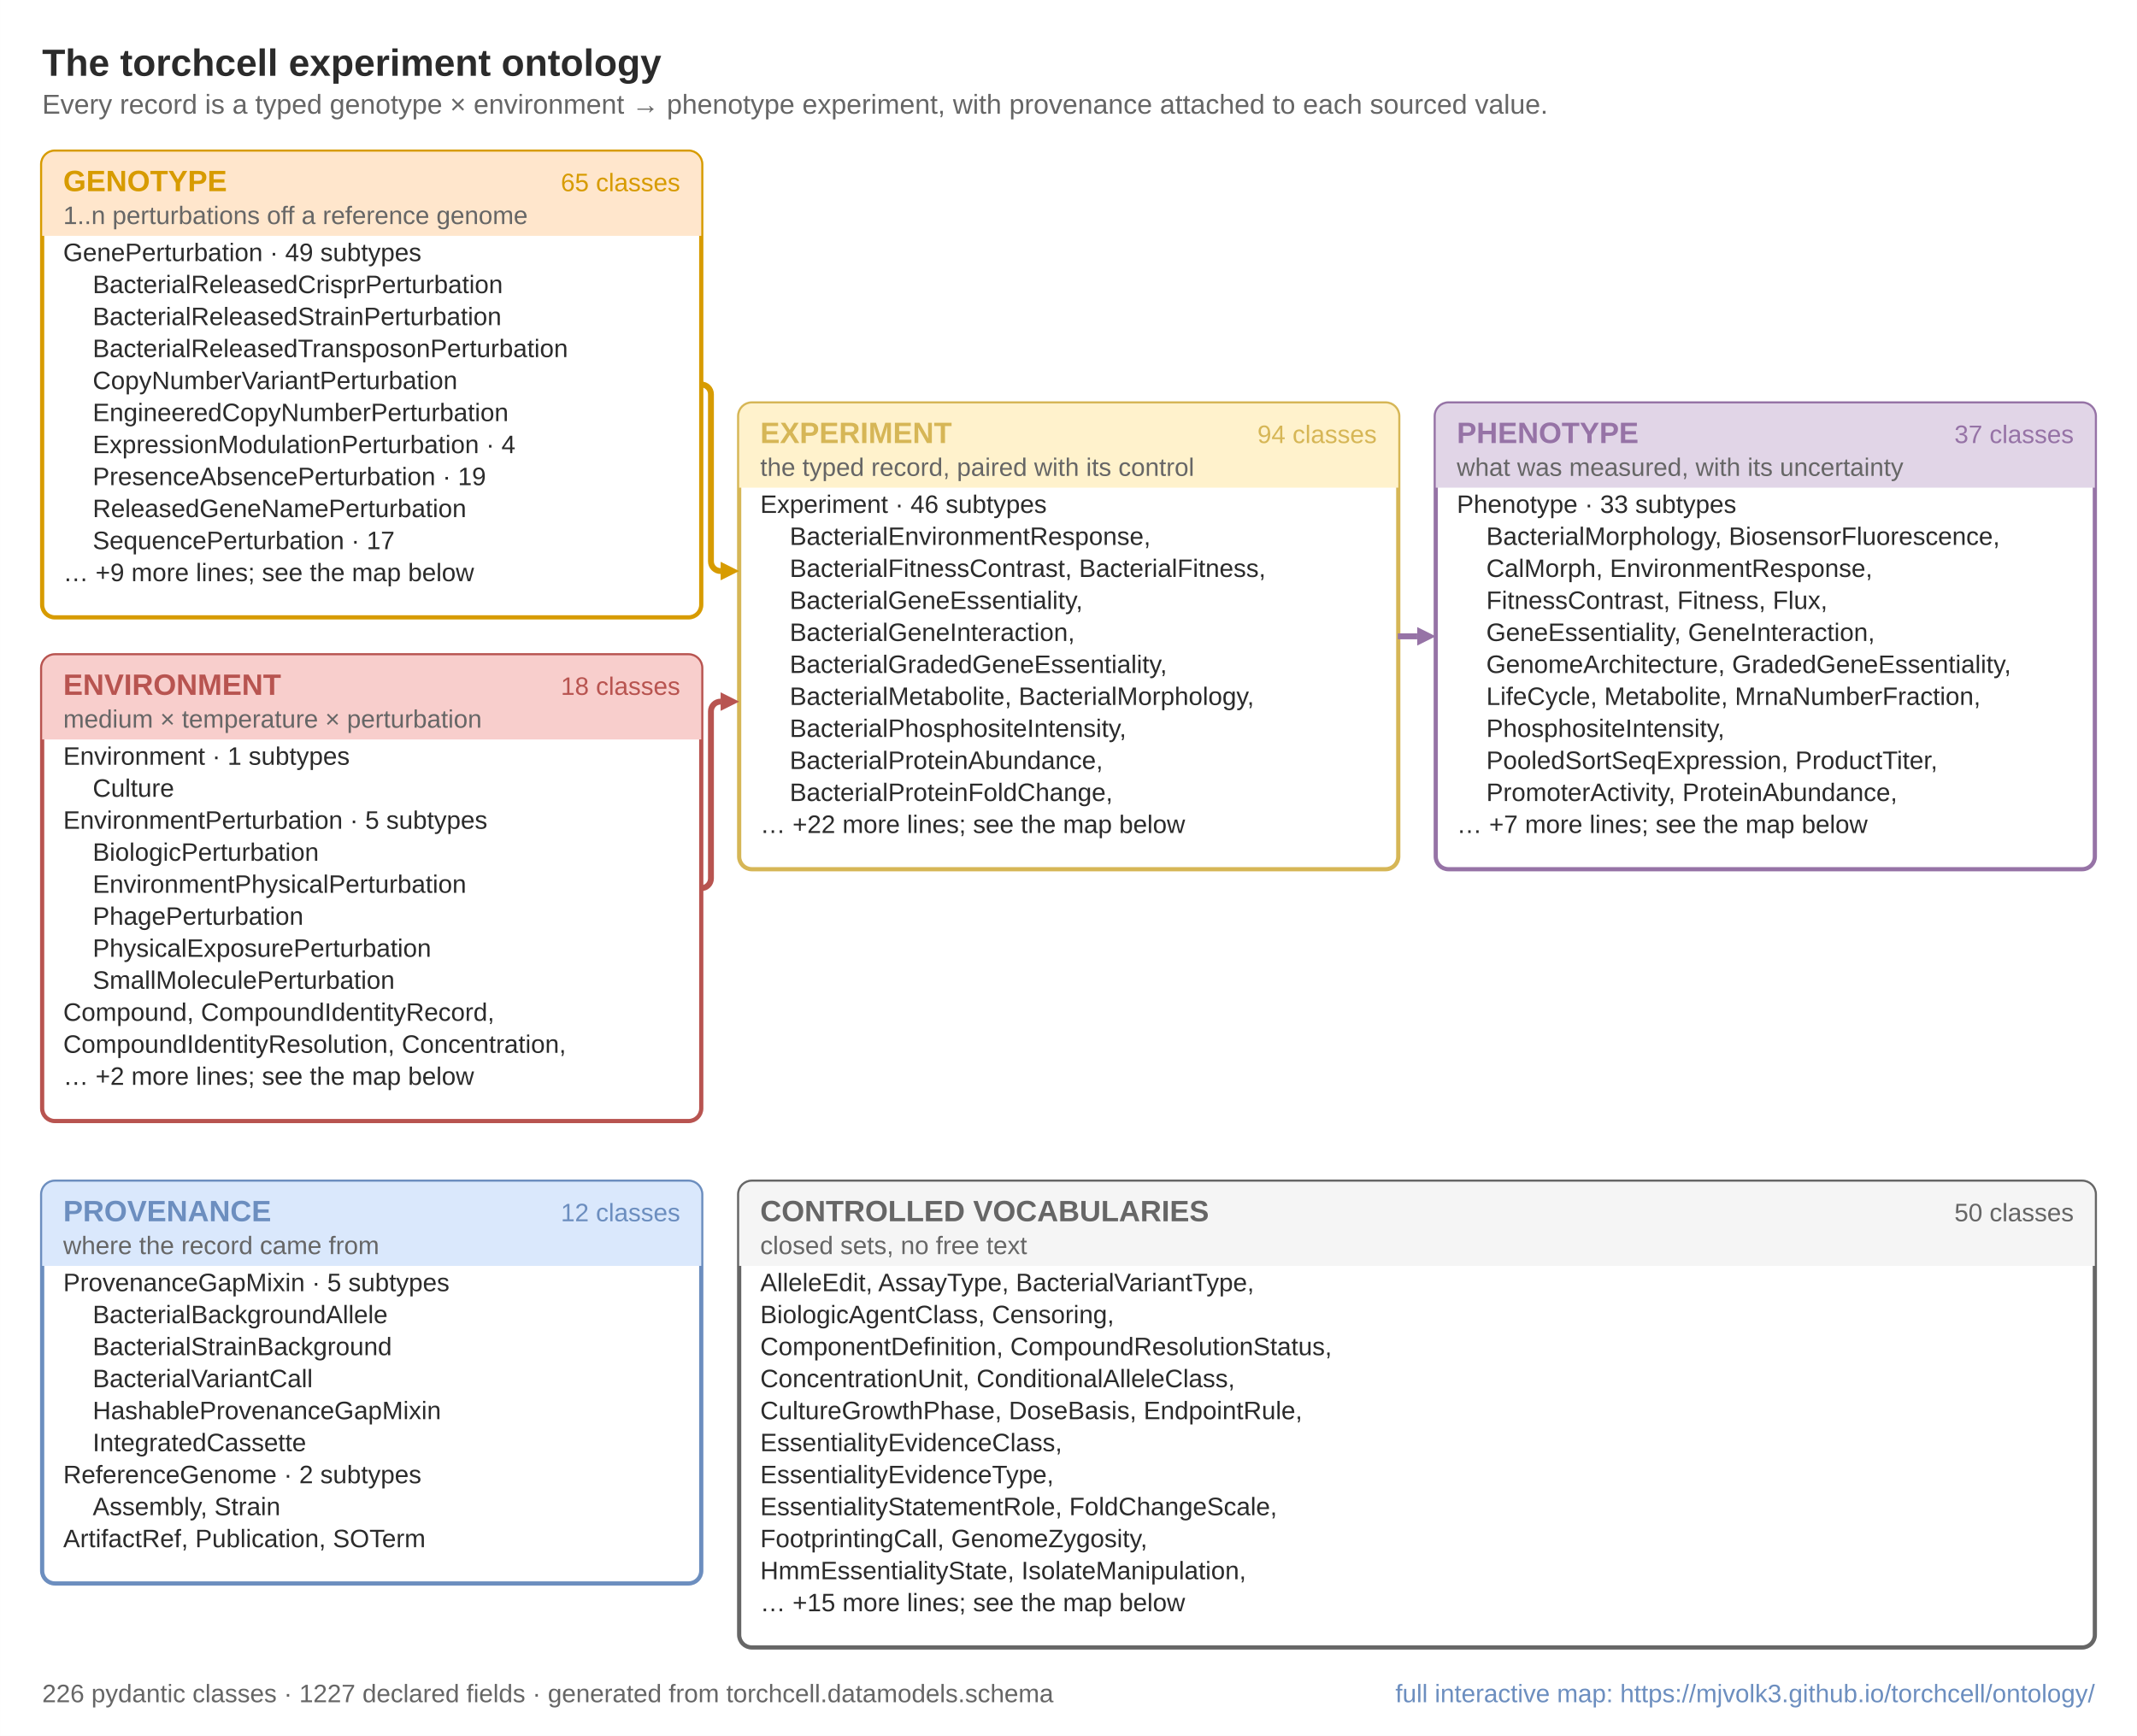
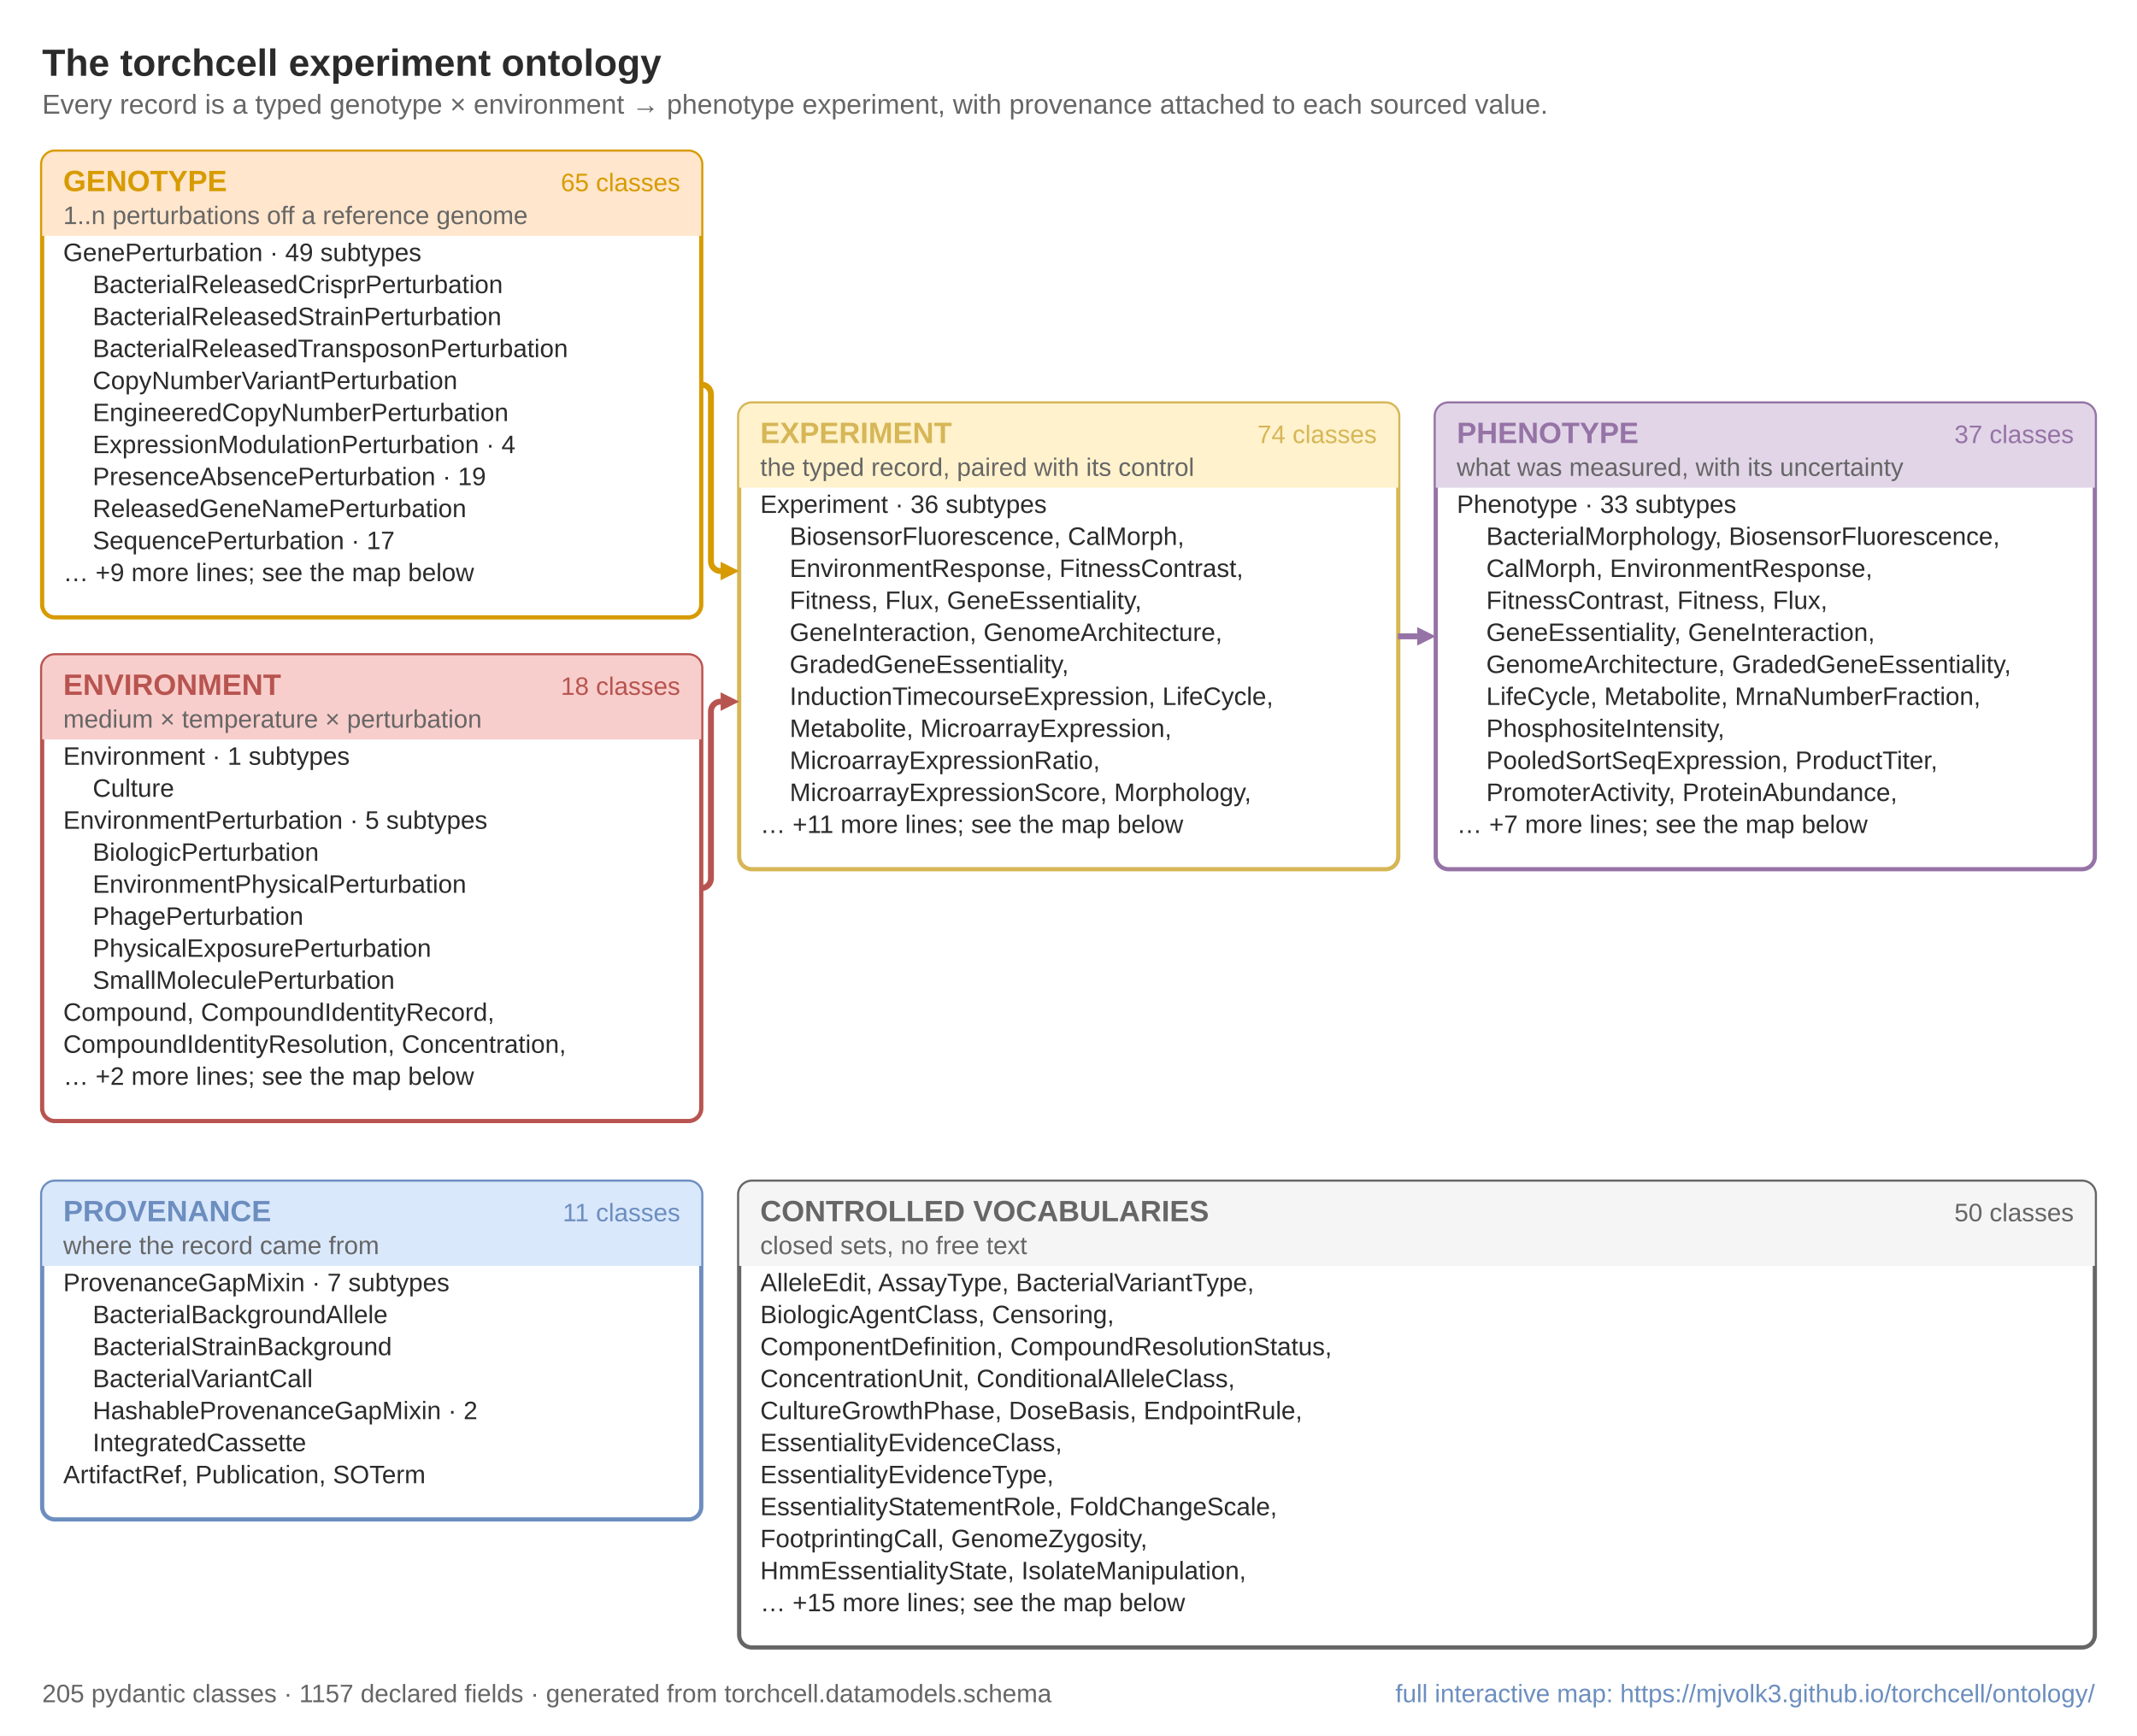
<svg xmlns="http://www.w3.org/2000/svg" width="179.00mm" height="145.41mm" viewBox="0 0 507.4 412.2" font-family="Arial, Helvetica, sans-serif">
  <style>text{font-family:Arial,Helvetica,sans-serif}</style>
  <rect width="100%" height="100%" fill="#FFFFFF" />
  <text x="10.0" y="18.0" font-size="9" font-weight="700" fill="#2B2B2B">The torchcell experiment ontology</text>
  <text x="10.0" y="27.0" font-size="6.5" fill="#666666">Every record is a typed genotype × environment → phenotype experiment, with provenance attached to each sourced value.</text>
  <rect x="10.0" y="36.0" width="156.5" height="110.6" rx="3" fill="#FFFFFF" stroke="#D79B00" stroke-width="1" />
  <path d="M10.0 39.0 a3 3 0 0 1 3 -3 h150.5 a3 3 0 0 1 3 3 v17.0 h-156.5 Z" fill="#FFE6CC" />
  <text x="15.0" y="45.4" font-size="7" font-weight="700" fill="#D79B00">GENOTYPE</text>
  <text x="161.5" y="45.4" font-size="6" text-anchor="end" fill="#D79B00">65 classes</text>
  <text x="15.0" y="53.2" font-size="6" fill="#666666">1..n perturbations off a reference genome</text>
  <text x="15.0" y="62.0" font-size="6" fill="#2B2B2B">GenePerturbation  ·  49 subtypes</text>
  <text x="22.0" y="69.6" font-size="6" fill="#2B2B2B">BacterialReleasedCrisprPerturbation</text>
  <text x="22.0" y="77.2" font-size="6" fill="#2B2B2B">BacterialReleasedStrainPerturbation</text>
  <text x="22.0" y="84.8" font-size="6" fill="#2B2B2B">BacterialReleasedTransposonPerturbation</text>
  <text x="22.0" y="92.4" font-size="6" fill="#2B2B2B">CopyNumberVariantPerturbation</text>
  <text x="22.0" y="100.0" font-size="6" fill="#2B2B2B">EngineeredCopyNumberPerturbation</text>
  <text x="22.0" y="107.6" font-size="6" fill="#2B2B2B">ExpressionModulationPerturbation  ·  4</text>
  <text x="22.0" y="115.2" font-size="6" fill="#2B2B2B">PresenceAbsencePerturbation  ·  19</text>
  <text x="22.0" y="122.8" font-size="6" fill="#2B2B2B">ReleasedGeneNamePerturbation</text>
  <text x="22.0" y="130.4" font-size="6" fill="#2B2B2B">SequencePerturbation  ·  17</text>
  <text x="15.0" y="138.0" font-size="6" fill="#2B2B2B">…  +9 more lines; see the map below</text>
  <rect x="10.0" y="155.6" width="156.5" height="110.6" rx="3" fill="#FFFFFF" stroke="#B85450" stroke-width="1" />
  <path d="M10.0 158.6 a3 3 0 0 1 3 -3 h150.5 a3 3 0 0 1 3 3 v17.0 h-156.5 Z" fill="#F8CECC" />
  <text x="15.0" y="165.0" font-size="7" font-weight="700" fill="#B85450">ENVIRONMENT</text>
  <text x="161.5" y="165.0" font-size="6" text-anchor="end" fill="#B85450">18 classes</text>
  <text x="15.0" y="172.8" font-size="6" fill="#666666">medium × temperature × perturbation</text>
  <text x="15.0" y="181.6" font-size="6" fill="#2B2B2B">Environment  ·  1 subtypes</text>
  <text x="22.0" y="189.2" font-size="6" fill="#2B2B2B">Culture</text>
  <text x="15.0" y="196.8" font-size="6" fill="#2B2B2B">EnvironmentPerturbation  ·  5 subtypes</text>
  <text x="22.0" y="204.4" font-size="6" fill="#2B2B2B">BiologicPerturbation</text>
  <text x="22.0" y="212.0" font-size="6" fill="#2B2B2B">EnvironmentPhysicalPerturbation</text>
  <text x="22.0" y="219.6" font-size="6" fill="#2B2B2B">PhagePerturbation</text>
  <text x="22.0" y="227.2" font-size="6" fill="#2B2B2B">PhysicalExposurePerturbation</text>
  <text x="22.0" y="234.8" font-size="6" fill="#2B2B2B">SmallMoleculePerturbation</text>
  <text x="15.0" y="242.4" font-size="6" fill="#2B2B2B">Compound, CompoundIdentityRecord,</text>
  <text x="15.0" y="250.0" font-size="6" fill="#2B2B2B">CompoundIdentityResolution, Concentration,</text>
  <text x="15.0" y="257.6" font-size="6" fill="#2B2B2B">…  +2 more lines; see the map below</text>
  <rect x="175.5" y="95.8" width="156.5" height="110.6" rx="3" fill="#FFFFFF" stroke="#D6B656" stroke-width="1" />
  <path d="M175.5 98.8 a3 3 0 0 1 3 -3 h150.5 a3 3 0 0 1 3 3 v17.0 h-156.5 Z" fill="#FFF2CC" />
  <text x="180.5" y="105.2" font-size="7" font-weight="700" fill="#D6B656">EXPERIMENT</text>
-   <text x="326.9" y="105.2" font-size="6" text-anchor="end" fill="#D6B656">94 classes</text>
+   <text x="326.9" y="105.2" font-size="6" text-anchor="end" fill="#D6B656">74 classes</text>
  <text x="180.5" y="113.0" font-size="6" fill="#666666">the typed record, paired with its control</text>
-   <text x="180.5" y="121.8" font-size="6" fill="#2B2B2B">Experiment  ·  46 subtypes</text>
-   <text x="187.5" y="129.4" font-size="6" fill="#2B2B2B">BacterialEnvironmentResponse,</text>
-   <text x="187.5" y="137.0" font-size="6" fill="#2B2B2B">BacterialFitnessContrast, BacterialFitness,</text>
-   <text x="187.5" y="144.6" font-size="6" fill="#2B2B2B">BacterialGeneEssentiality,</text>
-   <text x="187.5" y="152.2" font-size="6" fill="#2B2B2B">BacterialGeneInteraction,</text>
-   <text x="187.5" y="159.8" font-size="6" fill="#2B2B2B">BacterialGradedGeneEssentiality,</text>
-   <text x="187.5" y="167.4" font-size="6" fill="#2B2B2B">BacterialMetabolite, BacterialMorphology,</text>
-   <text x="187.5" y="175.0" font-size="6" fill="#2B2B2B">BacterialPhosphositeIntensity,</text>
-   <text x="187.5" y="182.6" font-size="6" fill="#2B2B2B">BacterialProteinAbundance,</text>
-   <text x="187.5" y="190.2" font-size="6" fill="#2B2B2B">BacterialProteinFoldChange,</text>
-   <text x="180.5" y="197.8" font-size="6" fill="#2B2B2B">…  +22 more lines; see the map below</text>
+   <text x="180.5" y="121.8" font-size="6" fill="#2B2B2B">Experiment  ·  36 subtypes</text>
+   <text x="187.5" y="129.4" font-size="6" fill="#2B2B2B">BiosensorFluorescence, CalMorph,</text>
+   <text x="187.5" y="137.0" font-size="6" fill="#2B2B2B">EnvironmentResponse, FitnessContrast,</text>
+   <text x="187.5" y="144.6" font-size="6" fill="#2B2B2B">Fitness, Flux, GeneEssentiality,</text>
+   <text x="187.5" y="152.2" font-size="6" fill="#2B2B2B">GeneInteraction, GenomeArchitecture,</text>
+   <text x="187.5" y="159.8" font-size="6" fill="#2B2B2B">GradedGeneEssentiality,</text>
+   <text x="187.5" y="167.4" font-size="6" fill="#2B2B2B">InductionTimecourseExpression, LifeCycle,</text>
+   <text x="187.5" y="175.0" font-size="6" fill="#2B2B2B">Metabolite, MicroarrayExpression,</text>
+   <text x="187.5" y="182.6" font-size="6" fill="#2B2B2B">MicroarrayExpressionRatio,</text>
+   <text x="187.5" y="190.2" font-size="6" fill="#2B2B2B">MicroarrayExpressionScore, Morphology,</text>
+   <text x="180.5" y="197.8" font-size="6" fill="#2B2B2B">…  +11 more lines; see the map below</text>
  <rect x="340.9" y="95.8" width="156.5" height="110.6" rx="3" fill="#FFFFFF" stroke="#9673A6" stroke-width="1" />
  <path d="M340.9 98.8 a3 3 0 0 1 3 -3 h150.5 a3 3 0 0 1 3 3 v17.0 h-156.5 Z" fill="#E1D5E7" />
  <text x="345.9" y="105.2" font-size="7" font-weight="700" fill="#9673A6">PHENOTYPE</text>
  <text x="492.4" y="105.2" font-size="6" text-anchor="end" fill="#9673A6">37 classes</text>
  <text x="345.9" y="113.0" font-size="6" fill="#666666">what was measured, with its uncertainty</text>
  <text x="345.9" y="121.8" font-size="6" fill="#2B2B2B">Phenotype  ·  33 subtypes</text>
  <text x="352.9" y="129.4" font-size="6" fill="#2B2B2B">BacterialMorphology, BiosensorFluorescence,</text>
  <text x="352.9" y="137.0" font-size="6" fill="#2B2B2B">CalMorph, EnvironmentResponse,</text>
  <text x="352.9" y="144.6" font-size="6" fill="#2B2B2B">FitnessContrast, Fitness, Flux,</text>
  <text x="352.9" y="152.2" font-size="6" fill="#2B2B2B">GeneEssentiality, GeneInteraction,</text>
  <text x="352.9" y="159.8" font-size="6" fill="#2B2B2B">GenomeArchitecture, GradedGeneEssentiality,</text>
  <text x="352.9" y="167.4" font-size="6" fill="#2B2B2B">LifeCycle, Metabolite, MrnaNumberFraction,</text>
  <text x="352.9" y="175.0" font-size="6" fill="#2B2B2B">PhosphositeIntensity,</text>
  <text x="352.9" y="182.6" font-size="6" fill="#2B2B2B">PooledSortSeqExpression, ProductTiter,</text>
  <text x="352.9" y="190.2" font-size="6" fill="#2B2B2B">PromoterActivity, ProteinAbundance,</text>
  <text x="345.9" y="197.8" font-size="6" fill="#2B2B2B">…  +7 more lines; see the map below</text>
-   <rect x="10.0" y="280.6" width="156.5" height="95.4" rx="3" fill="#FFFFFF" stroke="#6C8EBF" stroke-width="1" />
+   <rect x="10.0" y="280.6" width="156.5" height="80.2" rx="3" fill="#FFFFFF" stroke="#6C8EBF" stroke-width="1" />
  <path d="M10.0 283.6 a3 3 0 0 1 3 -3 h150.5 a3 3 0 0 1 3 3 v17.0 h-156.5 Z" fill="#DAE8FC" />
  <text x="15.0" y="290.0" font-size="7" font-weight="700" fill="#6C8EBF">PROVENANCE</text>
-   <text x="161.5" y="290.0" font-size="6" text-anchor="end" fill="#6C8EBF">12 classes</text>
+   <text x="161.5" y="290.0" font-size="6" text-anchor="end" fill="#6C8EBF">11 classes</text>
  <text x="15.0" y="297.8" font-size="6" fill="#666666">where the record came from</text>
-   <text x="15.0" y="306.6" font-size="6" fill="#2B2B2B">ProvenanceGapMixin  ·  5 subtypes</text>
+   <text x="15.0" y="306.6" font-size="6" fill="#2B2B2B">ProvenanceGapMixin  ·  7 subtypes</text>
  <text x="22.0" y="314.2" font-size="6" fill="#2B2B2B">BacterialBackgroundAllele</text>
  <text x="22.0" y="321.8" font-size="6" fill="#2B2B2B">BacterialStrainBackground</text>
  <text x="22.0" y="329.4" font-size="6" fill="#2B2B2B">BacterialVariantCall</text>
-   <text x="22.0" y="337.0" font-size="6" fill="#2B2B2B">HashableProvenanceGapMixin</text>
+   <text x="22.0" y="337.0" font-size="6" fill="#2B2B2B">HashableProvenanceGapMixin  ·  2</text>
  <text x="22.0" y="344.6" font-size="6" fill="#2B2B2B">IntegratedCassette</text>
-   <text x="15.0" y="352.2" font-size="6" fill="#2B2B2B">ReferenceGenome  ·  2 subtypes</text>
-   <text x="22.0" y="359.8" font-size="6" fill="#2B2B2B">Assembly, Strain</text>
-   <text x="15.0" y="367.4" font-size="6" fill="#2B2B2B">ArtifactRef, Publication, SOTerm</text>
+   <text x="15.0" y="352.2" font-size="6" fill="#2B2B2B">ArtifactRef, Publication, SOTerm</text>
  <rect x="175.5" y="280.6" width="321.9" height="110.6" rx="3" fill="#FFFFFF" stroke="#666666" stroke-width="1" />
  <path d="M175.5 283.6 a3 3 0 0 1 3 -3 h315.9 a3 3 0 0 1 3 3 v17.0 h-321.9 Z" fill="#F5F5F5" />
  <text x="180.5" y="290.0" font-size="7" font-weight="700" fill="#666666">CONTROLLED VOCABULARIES</text>
  <text x="492.4" y="290.0" font-size="6" text-anchor="end" fill="#666666">50 classes</text>
  <text x="180.5" y="297.8" font-size="6" fill="#666666">closed sets, no free text</text>
  <text x="180.5" y="306.6" font-size="6" fill="#2B2B2B">AlleleEdit, AssayType, BacterialVariantType,</text>
  <text x="180.5" y="314.2" font-size="6" fill="#2B2B2B">BiologicAgentClass, Censoring,</text>
  <text x="180.5" y="321.8" font-size="6" fill="#2B2B2B">ComponentDefinition, CompoundResolutionStatus,</text>
  <text x="180.5" y="329.4" font-size="6" fill="#2B2B2B">ConcentrationUnit, ConditionalAlleleClass,</text>
  <text x="180.5" y="337.0" font-size="6" fill="#2B2B2B">CultureGrowthPhase, DoseBasis, EndpointRule,</text>
  <text x="180.5" y="344.6" font-size="6" fill="#2B2B2B">EssentialityEvidenceClass,</text>
  <text x="180.5" y="352.2" font-size="6" fill="#2B2B2B">EssentialityEvidenceType,</text>
  <text x="180.5" y="359.8" font-size="6" fill="#2B2B2B">EssentialityStatementRole, FoldChangeScale,</text>
  <text x="180.5" y="367.4" font-size="6" fill="#2B2B2B">FootprintingCall, GenomeZygosity,</text>
  <text x="180.5" y="375.0" font-size="6" fill="#2B2B2B">HmmEssentialityState, IsolateManipulation,</text>
  <text x="180.5" y="382.6" font-size="6" fill="#2B2B2B">…  +15 more lines; see the map below</text>
  <path d="M166.5 91.3 H166.5 A2.3 2.3 0 0 1 168.8 93.6 V133.3 A2.3 2.3 0 0 0 171.1 135.6 H171.1" fill="none" stroke="#D79B00" stroke-width="1.4" stroke-linecap="butt" stroke-linejoin="round" />
  <path d="M175.5 135.6 l-4.4 -2.2 v4.4 Z" fill="#D79B00" />
  <path d="M166.5 210.9 H166.5 A2.3 2.3 0 0 0 168.8 208.6 V168.9 A2.3 2.3 0 0 1 171.1 166.6 H171.1" fill="none" stroke="#B85450" stroke-width="1.4" stroke-linecap="butt" stroke-linejoin="round" />
  <path d="M175.5 166.6 l-4.4 -2.2 v4.4 Z" fill="#B85450" />
  <path d="M331.9 151.1 H336.5" fill="none" stroke="#9673A6" stroke-width="1.4" stroke-linecap="butt" stroke-linejoin="round" />
  <path d="M340.9 151.1 l-4.4 -2.2 v4.4 Z" fill="#9673A6" />
-   <text x="10.0" y="404.2" font-size="6" fill="#666666">226 pydantic classes · 1227 declared fields · generated from torchcell.datamodels.schema</text>
+   <text x="10.0" y="404.2" font-size="6" fill="#666666">205 pydantic classes · 1157 declared fields · generated from torchcell.datamodels.schema</text>
  <text x="497.4" y="404.2" font-size="6" text-anchor="end" fill="#6C8EBF">full interactive map: https://mjvolk3.github.io/torchcell/ontology/</text>
</svg>
